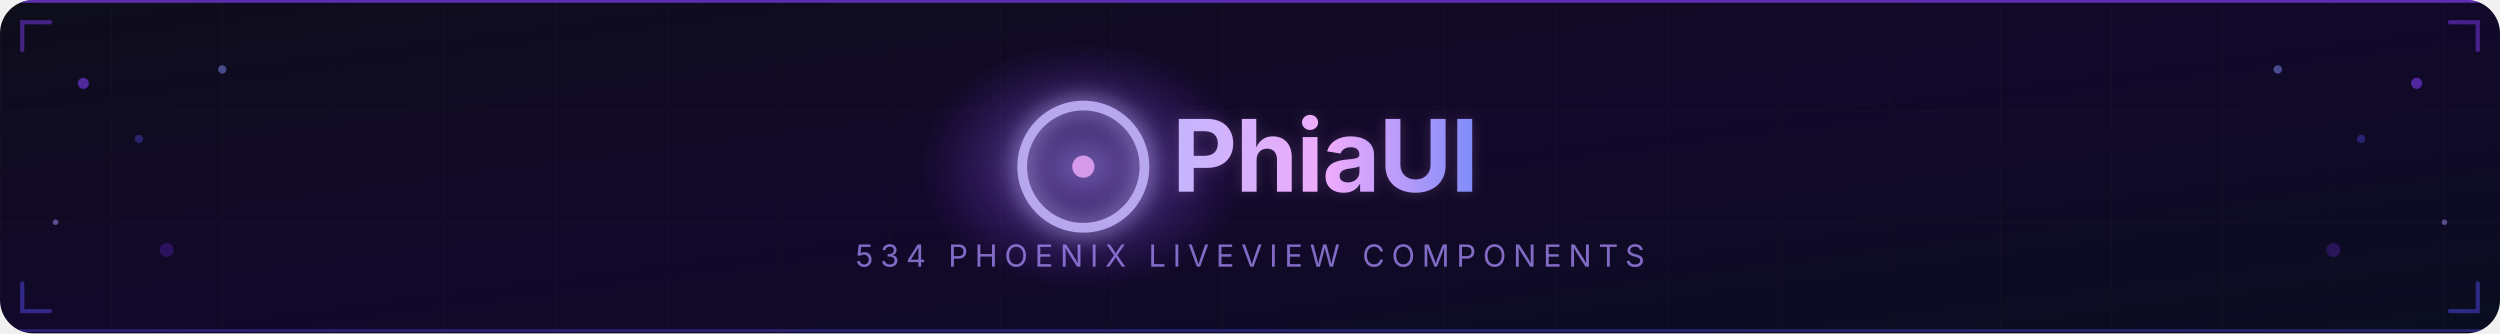
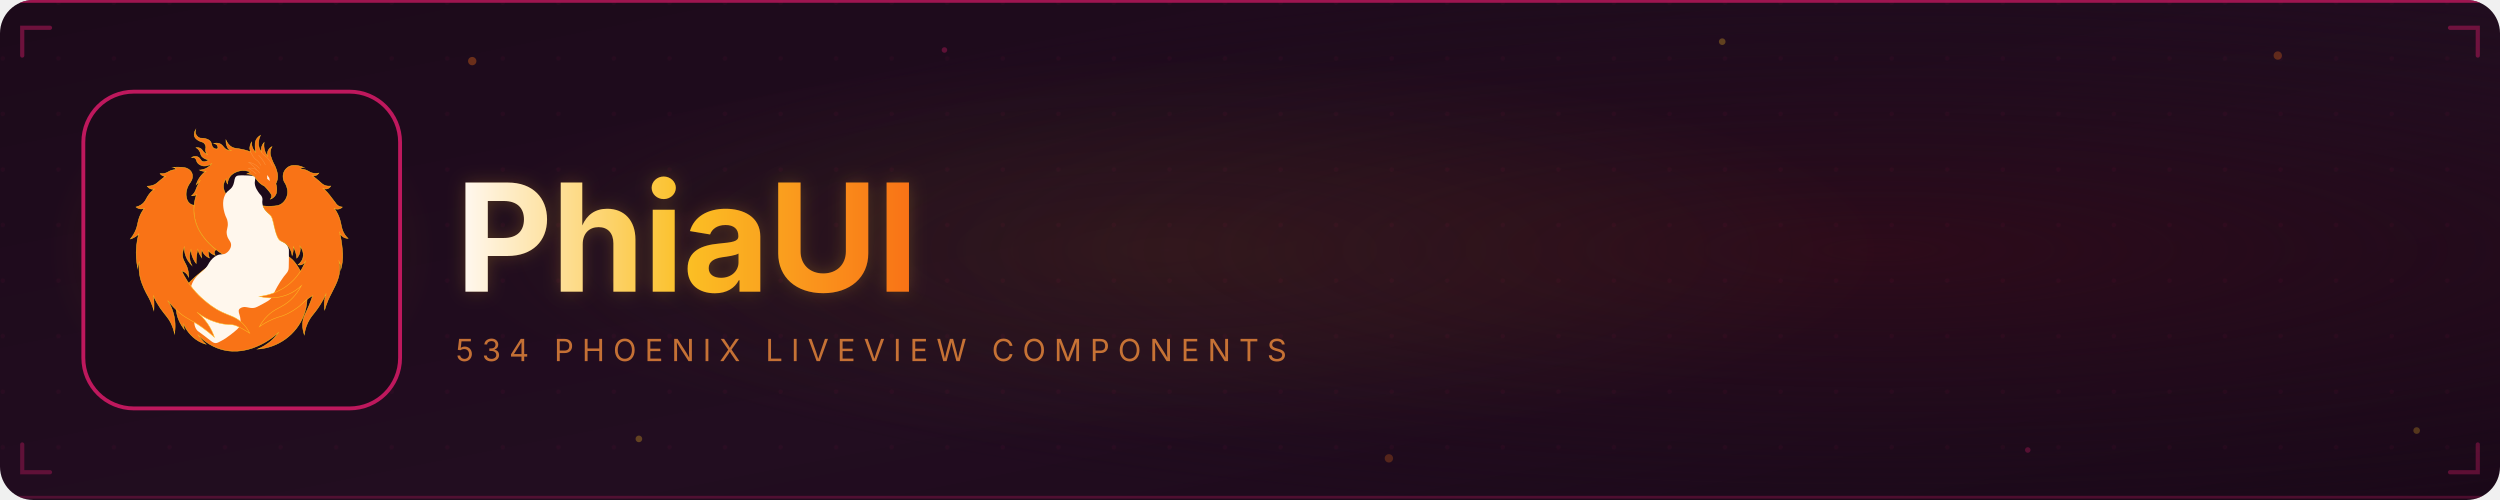
- <svg xmlns="http://www.w3.org/2000/svg" width="900" height="120" viewBox="0 0 900 120">
+ <svg xmlns="http://www.w3.org/2000/svg" width="900" height="180" viewBox="0 0 900 180">
  <defs>
-     <linearGradient id="bg" x1="0%" y1="0%" x2="100%" y2="100%">
-       <stop offset="0%" style="stop-color:#0d0d1a" />
-       <stop offset="50%" style="stop-color:#12082a" />
-       <stop offset="100%" style="stop-color:#0a0d1f" />
+     <style>
+       .st0 { fill: #1C0A1A; stroke: #BE185D; stroke-miterlimit: 10; stroke-width: 8; }
+       .st1 { fill: #F97316; stroke: #FBBF24; stroke-miterlimit: 10; }
+       .st2 { fill: none; stroke: #FB923C; stroke-linecap: round; stroke-miterlimit: 10; }
+       .st3 { fill: #FFF7ED; }
+     </style>
+     <linearGradient id="bgGrad" x1="0%" y1="0%" x2="100%" y2="100%">
+       <stop offset="0%" style="stop-color:#1C0A1A" />
+       <stop offset="60%" style="stop-color:#220D20" />
+       <stop offset="100%" style="stop-color:#1A0818" />
    </linearGradient>
-     <radialGradient id="phiGlow" cx="50%" cy="50%" r="50%">
-       <stop offset="0%" style="stop-color:#a78bfa;stop-opacity:0.6" />
-       <stop offset="100%" style="stop-color:#6d28d9;stop-opacity:0" />
+     <radialGradient id="warmOverlay" cx="75%" cy="50%" r="55%">
+       <stop offset="0%" style="stop-color:#2D0B1A;stop-opacity:1" />
+       <stop offset="100%" style="stop-color:#1C0A1A;stop-opacity:0" />
    </radialGradient>
+     <radialGradient id="phoenixGlow" cx="50%" cy="50%" r="50%">
+       <stop offset="0%" style="stop-color:#F97316;stop-opacity:0.14" />
+       <stop offset="100%" style="stop-color:#F97316;stop-opacity:0" />
+     </radialGradient>
+     <radialGradient id="textGlow" cx="50%" cy="50%" r="50%">
+       <stop offset="0%" style="stop-color:#FBBF24;stop-opacity:0.07" />
+       <stop offset="100%" style="stop-color:#FBBF24;stop-opacity:0" />
+     </radialGradient>
+     <pattern id="dots" width="20" height="20" patternUnits="userSpaceOnUse">
+       <circle cx="1" cy="1" r="0.8" fill="#BE185D" opacity="0.06" />
+     </pattern>
    <linearGradient id="textGrad" x1="0%" y1="0%" x2="100%" y2="0%">
-       <stop offset="0%" style="stop-color:#c4b5fd" />
-       <stop offset="50%" style="stop-color:#f0abfc" />
-       <stop offset="100%" style="stop-color:#818cf8" />
+       <stop offset="0%" style="stop-color:#FFF7ED" />
+       <stop offset="50%" style="stop-color:#FBBF24" />
+       <stop offset="100%" style="stop-color:#F97316" />
    </linearGradient>
-     <pattern id="grid" width="40" height="40" patternUnits="userSpaceOnUse">
-       <path d="M 40 0 L 0 0 0 40" fill="none" stroke="#ffffff" stroke-width="0.15" opacity="0.08" />
-     </pattern>
-     <filter id="glow" x="-50%" y="-50%" width="200%" height="200%">
-       <feGaussianBlur stdDeviation="4" result="blur" />
-       <feComposite in="SourceGraphic" in2="blur" operator="over" />
-     </filter>
-     <filter id="textGlow" x="-20%" y="-50%" width="140%" height="200%">
-       <feGaussianBlur stdDeviation="2.5" result="blur" />
+     <filter id="txtGlowFilter" x="-20%" y="-50%" width="140%" height="200%">
+       <feGaussianBlur stdDeviation="3" result="blur" />
      <feComposite in="SourceGraphic" in2="blur" operator="over" />
    </filter>
    <clipPath id="clip">
-       <rect width="900" height="120" rx="12" />
+       <rect width="900" height="180" rx="12" />
    </clipPath>
  </defs>
  <g clip-path="url(#clip)">
-     <rect width="900" height="120" fill="url(#bg)" />
-     <rect width="900" height="120" fill="url(#grid)" />
-     <line x1="0" y1="0" x2="900" y2="0" stroke="#7c3aed" stroke-width="2" opacity="0.7" />
-     <line x1="0" y1="119" x2="900" y2="119" stroke="#4f46e5" stroke-width="1" opacity="0.4" />
-     <ellipse cx="390" cy="60" rx="60" ry="45" fill="url(#phiGlow)" />
-     <circle cx="30" cy="30" r="2" fill="#7c3aed" opacity="0.6" />
-     <circle cx="50" cy="50" r="1.5" fill="#4f46e5" opacity="0.4" />
-     <circle cx="20" cy="80" r="1" fill="#a78bfa" opacity="0.5" />
-     <circle cx="60" cy="90" r="2.5" fill="#6d28d9" opacity="0.3" />
-     <circle cx="80" cy="25" r="1.5" fill="#818cf8" opacity="0.5" />
-     <circle cx="870" cy="30" r="2" fill="#7c3aed" opacity="0.6" />
-     <circle cx="850" cy="50" r="1.5" fill="#4f46e5" opacity="0.4" />
-     <circle cx="880" cy="80" r="1" fill="#a78bfa" opacity="0.5" />
-     <circle cx="840" cy="90" r="2.5" fill="#6d28d9" opacity="0.3" />
-     <circle cx="820" cy="25" r="1.5" fill="#818cf8" opacity="0.5" />
-     <circle cx="390" cy="60" r="22" fill="none" stroke="#c4b5fd" stroke-width="3.5" opacity="0.9" filter="url(#glow)" />
-     <line x1="390" y1="24" x2="390" y2="96" stroke="#e0d4ff" stroke-width="3.5" stroke-linecap="round" opacity="0.95" filter="url(#glow)" />
-     <circle cx="390" cy="60" r="4" fill="#f0abfc" opacity="0.8" />
-     <text x="422" y="69" font-family="-apple-system, BlinkMacSystemFont, 'Segoe UI', system-ui, sans-serif" font-size="36" font-weight="700" letter-spacing="-0.5" fill="#f0abfc" opacity="0.18" filter="url(#textGlow)">PhiaUI</text>
-     <text x="422" y="69" font-family="-apple-system, BlinkMacSystemFont, 'Segoe UI', system-ui, sans-serif" font-size="36" font-weight="700" letter-spacing="-0.5" fill="url(#textGrad)">PhiaUI</text>
-     <text x="450" y="96" text-anchor="middle" font-family="-apple-system, BlinkMacSystemFont, 'Segoe UI', system-ui, sans-serif" font-size="11" font-weight="400" letter-spacing="2.5" fill="#a78bfa" opacity="0.75">534 PHOENIX LIVEVIEW COMPONENTS</text>
-     <path d="M 18 8 L 8 8 L 8 18" fill="none" stroke="#7c3aed" stroke-width="1.5" opacity="0.5" stroke-linecap="round" />
-     <path d="M 882 8 L 892 8 L 892 18" fill="none" stroke="#7c3aed" stroke-width="1.5" opacity="0.5" stroke-linecap="round" />
-     <path d="M 18 112 L 8 112 L 8 102" fill="none" stroke="#4f46e5" stroke-width="1.5" opacity="0.5" stroke-linecap="round" />
-     <path d="M 882 112 L 892 112 L 892 102" fill="none" stroke="#4f46e5" stroke-width="1.5" opacity="0.5" stroke-linecap="round" />
+     <rect width="900" height="180" fill="url(#bgGrad)" />
+     <rect width="900" height="180" fill="url(#warmOverlay)" />
+     <rect width="900" height="180" fill="url(#dots)" />
+     <ellipse cx="87" cy="90" rx="70" ry="60" fill="url(#phoenixGlow)" />
+     <ellipse cx="420" cy="90" rx="260" ry="70" fill="url(#textGlow)" />
+     <line x1="0" y1="0" x2="900" y2="0" stroke="#BE185D" stroke-width="2" opacity="0.8" />
+     <line x1="0" y1="179" x2="900" y2="179" stroke="#BE185D" stroke-width="1" opacity="0.3" />
+     <path d="M 18 10 L 8 10 L 8 20" fill="none" stroke="#BE185D" stroke-width="1.5" opacity="0.5" stroke-linecap="round" />
+     <path d="M 882 10 L 892 10 L 892 20" fill="none" stroke="#BE185D" stroke-width="1.5" opacity="0.5" stroke-linecap="round" />
+     <path d="M 18 170 L 8 170 L 8 160" fill="none" stroke="#BE185D" stroke-width="1.5" opacity="0.4" stroke-linecap="round" />
+     <path d="M 882 170 L 892 170 L 892 160" fill="none" stroke="#BE185D" stroke-width="1.5" opacity="0.4" stroke-linecap="round" />
+     <circle cx="170" cy="22" r="1.5" fill="#F97316" opacity="0.35" />
+     <circle cx="230" cy="158" r="1.2" fill="#FBBF24" opacity="0.30" />
+     <circle cx="340" cy="18" r="1.0" fill="#BE185D" opacity="0.40" />
+     <circle cx="500" cy="165" r="1.5" fill="#F97316" opacity="0.25" />
+     <circle cx="620" cy="15" r="1.2" fill="#FBBF24" opacity="0.30" />
+     <circle cx="730" cy="162" r="1.0" fill="#BE185D" opacity="0.35" />
+     <circle cx="820" cy="20" r="1.5" fill="#F97316" opacity="0.30" />
+     <circle cx="870" cy="155" r="1.2" fill="#FBBF24" opacity="0.25" />
+     <g transform="scale(0.1742) translate(-438.36, 25.40)">
+       <g id="Quadrado">
+         <rect class="st0" x="610.57" y="164.04" width="654.57" height="654.57" rx="104.32" ry="104.32" />
+       </g>
+       <g id="Fenix_Topo">
+         <path class="st1" d="M876.44,312.04c-1.74,2.46-5.5,7.09-11.97,10.4-5.63,2.88-10.79,3.48-13.71,3.6,1.7.9,4.29,2.01,7.6,2.46,1.98.27,3.73.24,5.14.11-3.62,2.69-8.71,7.16-13.16,13.91-3.38,5.13-5.35,9.98-6.53,13.7,2.48-2.44,4.96-4.88,7.44-7.32-4.48,8.3-6.79,13.88-8.08,17.59-.4,1.14-1.28,3.77-3.32,6.74-1.91,2.79-4.03,4.7-5.54,5.89,1.17.15,2.94.23,5-.21,2.42-.52,4.2-1.54,5.24-2.25-3.61,9.88-6.36,22.18-5.6,36.13,2.93,54.15,56.05,85.26,62.27,88.78-3.66,2.43-8.82,5.95-14.83,10.38-40.07,29.57-82.31,60.4-83.59,98.85-.29,8.65,1.26,24.55,16.5,44.67-.53-1.87-1-4.11-1.23-6.68-.13-1.49-.15-2.88-.11-4.13,3.87,8.45,13.03,25,31.73,35.4,4.99,2.77,9.82,4.65,14.2,5.94-3.06-2.74-6.4-6.11-9.75-10.18-2.83-3.43-5.16-6.75-7.07-9.79,8.96,9.65,24.74,23.53,47.86,30.39,62.38,18.52,116.62-32.3,119.75-35.32-3.33,4.84-7.8,10.39-13.71,15.89-10.91,10.17-22.13,15.87-30.08,19.08,42.54-3.08,79.6-30.03,94.9-69.05,17.73-45.21-.78-88.72-19.25-111.36-6.03-7.38-5.7-4.77-21.87-19.83-62.82-58.47-65.87-96.07-99.53-107.87-4.24-1.49-16.56-5.23-21.97-15.81-1.77-3.46-4.63-11.41-1.84-20.09,1.12-3.48,2.92-6.04,4.26-7.64-.02,1.39.1,3.43.86,5.76.61,1.89,1.45,3.36,2.14,4.39.1-2.76.67-8.13,4.08-13.53,4.64-7.36,11.59-10.1,15.18-11.51,3.08-1.21,9.39-3.21,17.34-2.25,4.68.57,8.38,1.97,10.81,3.1-2.39,1.18-4.78,2.35-7.17,3.53,3.54.17,8.66.96,13.27,4.28,4.53,3.26,5.43,6.68,10.11,11.66,2.54,2.7,6.6,6.3,12.92,9.45,3.82,3.95,6.81,7.46,8.98,10.14,4.62,5.72,5.75,7.97,5.67,10.6-.08,2.68-1.4,4.79-2.37,6.04,2.34-.91,7.61-3.36,10.61-8.93,1.99-3.71,2.13-7.22,2.25-10.38.21-5.57-.99-10.04-1.93-12.74.95-1.72,2.19-4.35,3-7.71,2.35-9.79-.77-18.42-3.21-24.94-2.62-6.99-3.79-6.78-7.88-17.21-2.88-7.34-3.57-10.67-3.47-14.25.15-5.35,2.01-9.59,3.47-12.21-1.23.64-5.91,3.23-8.17,8.99-1.89,4.8-1.03,9.04-.65,10.54-1.81-2.33-4.06-5.79-5.67-10.4-2.63-7.53-2.14-14.15-1.6-17.69-1.54,1.72-4.49,5.5-5.57,11.13-.64,3.34-.4,6.2-.08,8.14-1.43-1.84-3.45-4.91-4.73-9.14-1.53-5.07-1.19-9.23-.95-11.97.48-5.34,2.06-9.73,3.6-12.93-6.14,3.77-8.46,8.36-9.31,10.38-1.64,3.93-1.6,7.46-1.54,12.95.06,4.89.65,8.91,1.19,11.66-1.6-1.45-3.64-3.65-5.32-6.73-3.26-5.96-3.28-11.68-3.11-14.38-1.51,2.47-4.67,8.47-3.47,15.75.27,1.66.73,3.14,1.26,4.41-9.78-3.72-17.9-5.43-23.54-6.3-6.42-.99-9.86-.94-14.26-3.15-7.04-3.54-10.92-10.06-13.09-14.99-.1,3.43.27,7.84,2.06,12.47,1.05,2.72,2.34,5.93,5.6,8.13,1.01.68,1.94,1.08,2.6,1.32-2.08-.06-5.4-.42-8.82-2.21-6.09-3.17-6.93-7.92-11.97-11.03-2.61-1.6-7.03-3.19-14.56-1.83.63.13,6.59,1.41,8.14,6.1.13.39,1.1,3.43-.36,4.84-1.61,1.56-5.5.48-7.99-1.21-5.6-3.8-2.58-9.67-7.9-14.83-4.32-4.19-11.2-5.06-13.55-5.36-4.2-.53-5.3.31-8.19-.95-5.63-2.44-7.58-8.27-7.68-8.59-1.1-3.46-.54-6.45-.2-7.79-.94,1.63-4.29,7.88-1.89,13.86,2.24,5.6,8.53,8.47,10.45,9.36,4.23,1.94,6.56,1.5,9.28,4.3,2.5,2.57,3.2,5.69,3.31,6.23.77,3.64-.68,5.06-.43,8.7.14,1.95.78,4.83,3.33,8.26-1.14-.49-2.82-1.31-4.6-2.66-4.43-3.36-4.97-6.53-8.11-8.96-1.82-1.41-4.85-2.82-10.09-2.54,2.02,1.28,4.82,3.46,6.93,6.93,2.15,3.54,2.13,6.06,3.15,8.51,1.42,3.43,5.25,7.62,16.15,10.29-7.07,4.32-10.99,4.02-13.28,2.91-4.12-2-4.19-7.24-10.05-9.59-2.73-1.09-5.14-.93-5.77-.88-3.2.28-5.48,1.76-6.51,2.53,2.19-.3,5.44-.37,7.72,1.59,2.44,2.11,1.86,4.93,4.13,8.43,2.29,3.53,5.74,5.06,7.6,5.89,6.7,2.98,15.45,1.24,22.69-4.15Z" />
+         <path class="st2" d="M967.52,333.56c-2.01-1.84-4.38-3.8-7.12-5.75-3.08-2.19-6.03-3.92-8.68-5.3,1.83-.4,8.41-1.63,15.14,2.05,4.48,2.44,6.94,5.91,8.02,7.7" />
+         <path class="st2" d="M977.34,316.3c-1.09-2.19-2.82-5.09-5.48-8.04-3.27-3.61-4.42-2.83-7.53-6.3-2.66-2.98-4.4-6.3-6.64-10.56-.79-1.5-1.4-2.78-1.82-3.68" />
+         <path class="st2" d="M986.75,315.3c-1.4-3.05-3.33-6.63-5.98-10.4-2.68-3.82-5.44-6.88-7.86-9.25" />
+         <path class="st2" d="M1001.24,318.08c-.72-2.37-2.03-5.86-4.5-9.58-1.37-2.06-4.73-7.2-10.4-11.38-1.47-1.09-3.68-2.54-5.73-5.4-1.11-1.56-1.81-3-2.22-4.01" />
+         <path class="st3" d="M990.5,336.25v7.84l5.39,4.44c-.35-2.05-.69-4.1-1.04-6.14-1.45-2.05-2.9-4.1-4.35-6.14Z" />
+         <path class="st2" d="M969.48,326.27c-2.46-3.01-5.44-6.27-9-9.58-2.83-2.63-5.6-4.88-8.19-6.79,2.9.51,7.17,1.61,11.79,4.18,5,2.77,8.37,6.12,10.36,8.43" />
+       </g>
+       <g id="Mapa_Piaui">
+         <path class="st3" d="M964.89,340.64c-2.23-3.16-9.12-3.36-22.83-3.64-11.78-.24-13.77.68-15.22,1.79-4.62,3.55-3.16,8.72-5.99,16.67-4.4,12.39-11.76,10.57-17.47,21.96-7.27,14.52-2.52,31.87-1,37.43,2.71,9.91,5.41,10.19,6.49,18.96,1.52,12.42-3.55,14.63-1.75,25.2,2.1,12.31,9.8,14.15,8.73,23.39-.76,6.52-5.4,12.5-10.48,15.54-7.08,4.24-10.59.14-19.71,4.99-6.23,3.31-10.35,8.29-11.73,9.98-2.83,3.48-4.31,6.44-4.99,7.74-6.39,12.06-16.87,16.45-25.2,26.2-9.5,11.12-11.7,23.94-12.56,28.94-3.33,19.4,6.34,20.73,8.07,51.9.68,12.36-.37,20.52,5.74,28.7,2.15,2.88,2.78,2.53,13.97,10.98,16.71,12.61,19.42,16.49,25.7,16.22,2.84-.12,6.13-1.91,12.73-5.49,4.12-2.23,9.5-5.49,17.47-11.75,12.07-9.47,18.11-14.2,19.71-19.7,2.14-7.33.15-16.27-.25-17.97-1.45-6.16-4.11-10.77-1.74-14.72.53-.89,1.56-2.14,4.24-3.39,8.96-4.17,15.15,1.62,25.95.4,4.23-.48,9.14-3.15,18.96-8.48,8.44-4.59,12.66-6.88,16.22-10.73,4.31-4.67,4.05-6.97,10.48-19.21.55-1.05,4.6-8.71,9.73-16.72,10.59-16.51,13.72-15.62,16.22-23.7.56-1.82.92-3.52,1.02-23.95.04-7.37.02-13.48,0-17.72-.46-2.33-1.44-5.71-3.81-8.98-3.31-4.58-7.3-6.15-9.93-7.74-10.86-6.54-14.14-22.7-16.22-32.94-1.97-9.67-1.31-16.16-6.99-21.71-2.37-2.32-2.95-1.64-6.38-4.61-1.69-1.47-9.35-8.1-11.33-18.34-1.37-7.04,1.41-8.25-.75-13.97-1.68-4.47-3.65-4.44-7.98-10.98-2.18-3.29-5.14-7.75-6.49-13.47-2.25-9.57,2.28-12.94-.63-17.07Z" />
+       </g>
+       <g id="Fenix_Asas">
+         <path class="st1" d="M981.73,400.1c4.03.58,9.99,1.14,17.19.7,9.62-.59,14.98-.85,20.46-4.38,8.97-5.79,13.46-16.27,13.45-25.07,0-5.03-1.48-9.45-2.2-11.62-2.52-7.58-4.88-7.72-6.43-13.59-.49-1.87-2.44-10.16,1.96-18.14.23-.42,2.65-4.71,7.1-7.78,12.8-8.84,31.46-.08,32.73.54-.34-.08-3.07-.67-5.11,1.12-.86.75-1.27,1.64-1.46,2.19,1.51-.03,3.83.03,6.57.58,6.5,1.31,9.75,4.24,13.89,6.12,3.53,1.6,9.02,3.03,17.24,1.66-.67.98-2.8,3.83-6.77,5.11-2.77.89-5.17.61-6.39.38,5.78,4.22,10.24,7.93,13.23,10.54,5.69,4.96,7.97,7.53,12.53,9.28,4.72,1.82,9.16,1.71,12.1,1.36-.51.92-2.23,3.73-5.81,5.22-4.53,1.89-8.6.23-9.36-.1,6.09,5.48,10.29,10.44,12.99,13.95,7.92,10.29,11.88,15.43,12.24,16,.75,1.17,2.01,3.2,4.43,5.02,3.3,2.48,6.93,3.22,9.43,3.46-.94.96-3.17,2.96-6.67,3.83-4.66,1.16-8.44-.46-9.56-.99,5.55,7.91,8.5,14.87,10.15,19.61,4.82,13.88,3.6,23.45,11.53,34.88,2.41,3.47,4.85,5.94,6.4,7.39-1.84-.08-5.41-.47-9.16-2.66-4.85-2.82-7.1-6.93-7.9-8.59,2.41,10.57,3.72,19.57,4.49,26.27,1.28,11.29,2.33,21.01.76,33.55-.83,6.65-2.14,12.04-3.15,15.66.14-3.28-.11-7.67-1.67-12.51-.53-1.64-1.14-3.12-1.77-4.43,2.5,14.94.67,26.05-1.38,33.3-2.85,10.08-8.52,21.07-14.91,33.46-2.14,4.15-4.14,7.8-6.67,13.73-3.46,8.1-5.61,15.03-6.9,19.7-.46-3.35-.76-7.16-.69-11.33.15-9.13,1.96-16.79,3.84-22.46-7.68,17-15.93,29.1-22.18,37.13-5.6,7.19-10.76,12.61-15.55,22.47-4.89,10.06-6.76,19.33-7.58,25.67-4.69-14.48-3.73-25.03-2.08-31.88,2.09-8.69,5.69-13.03,12.41-29.46,3.37-8.24,5.71-15.08,7.11-19.4-2.29,1.26-5.82,3.34-9.87,6.28-6.26,4.55-10.26,8.63-11.92,10.26-12.03,11.83-28.13,19.68-32.33,21.73-11.78,5.75-13.35,4.02-27.21,9.87-12.8,5.4-22.52,11.55-28.83,15.98,3.3-6.17,8.76-14.81,17.46-23.16,12.57-12.06,22.98-14.9,34.65-22.45,10.23-6.62,23.31-18.07,34.72-39.15-6.14,5.82-17.22,14.77-33.44,20.34-23.96,8.22-44.77,4.14-53.4,1.92,10.66-1.14,39.59-5.67,65.32-28.92,18.25-16.49,26.72-35,30.49-45.15-.37.75-4.43,8.63-11.66,9.05-1.07.06-2.51-.02-4.19-.6,2.05-1.47,7.62-5.89,9.87-13.76,3.72-13.05-5.1-23.71-5.89-24.62.58,3.12,1.39,10.01-1.87,17.44-1.41,3.2-3.19,5.65-4.73,7.39-.3-3.6-1.04-8.19-2.76-13.3-1.39-4.11-3.07-7.54-4.63-10.25.19,2.44.22,5.45-.2,8.87-.44,3.6-1.25,6.66-2.07,9.06-1.05-7.56-3.85-12.73-5.71-15.57-3.73-5.67-7.93-8.89-8.87-9.57-4.81-3.52-7-3.12-10.39-5.56-2.31-1.66-4.96-4.48-8.63-16.35-4.97-16.03-6.02-29.88-10.83-35.12-2.44-2.65-5.7-5.89-5.7-5.89-1.71-1.69-2.6-2.51-3.18-3.08-2.05-2.03-4.72-5.41-7.07-11.22Z" />
+         <path class="st1" d="M839.31,398.91c-2.03-.29-5.66-1.11-9.01-3.84-4.75-3.87-5.95-9.18-6.67-12.46-2.19-9.98,1.32-18.65,2.57-21.63,3.96-9.43,8.79-11.19,9.73-19.98.48-4.47-.42-7.27-.97-8.64-1.98-4.91-5.94-7.45-7.68-8.54-5.45-3.4-11.02-3.56-21.91-3.76-3.79-.07-6.91.05-9.01.16.85.19,2.99.78,4.58,2.73.6.74.98,1.49,1.21,2.09-2.18.04-5.45.31-9.17,1.53-4.43,1.46-6.25,3.21-9.73,4.74-2.97,1.31-7.5,2.62-13.99,2.17.72.96,2.1,2.55,4.34,3.78,2.75,1.5,5.32,1.65,6.57,1.64-2.52,1.81-6.31,4.62-10.75,8.33-4.63,3.87-5.75,5.18-7.96,6.75-3.55,2.52-9.29,5.27-18.65,5.55.75,1.07,3.06,4.08,7.32,5.47,3.18,1.04,5.92.68,7.24.41-2.67,1.99-6.8,5.43-10.78,10.59-5.91,7.67-6.31,12.44-11.58,17.86-2.69,2.77-7.35,6.42-15.46,8.66,1.37,1.06,4.5,3.18,9.03,3.73,3.35.4,6.07-.23,7.64-.72-2.71,3.67-6.49,9.47-9.49,17.21-3.53,9.11-3.31,14.06-5.92,22.28-1.87,5.91-5.42,14.19-12.82,23.39,2.81-.83,6.53-2.27,10.45-4.82,2.72-1.78,4.88-3.66,6.51-5.31-1.9,7.14-3.56,15.43-4.45,24.72-1.74,18.2.06,33.82,2.44,45.47.14-2.52.63-5.69,1.97-9.1.41-1.05.86-2.01,1.32-2.88-1.4,13.27.07,23.62,1.59,30.44,3.86,17.31,12.96,33.63,15.56,38.3,1.44,2.58,3.51,6.12,6,11.59,3.58,7.88,5.68,14.64,6.89,19.04.31-4.55.45-9.51.32-14.83-.12-5.18-.48-10-.97-14.42,5.16,11.14,10.44,19.55,14.34,25.2,9.29,13.46,15.54,18.22,21.69,30.57,4.39,8.8,6.4,16.77,7.41,22.12,1.66-10.93,2.81-29.62-4.87-50.19-2.66-7.12-5.89-13.16-9.06-18.13-.68-1.07,8.12,9.85,19.3,20.51,17.21,16.41,27.42,17.04,52.73,35.24,5.92,4.26,14.48,10.78,24.27,19.69-2.53-7.51-6.82-17.65-14.23-28.36-7.49-10.82-15.56-18.46-21.73-23.49,13.29,10.59,25.51,15.92,33.53,18.71,7.15,2.49,17.29,6.01,30.51,6.73,4.88.26,7.9.02,13.11,1.33,1.57.4,6.39,1.7,19.25,9,3.17,1.8,7.48,4.34,12.51,7.57-3.37-6.65-9.24-16.15-19.23-24.43-12.18-10.09-22.11-11.44-37.82-18.91-18.06-8.59-29.81-18.65-38.99-26.51-11.81-10.11-29.87-28.45-44.69-58.71,1.29.24,2.71.63,4.17,1.3,6.5,2.93,9.4,8.99,10.37,11.33.09-3.86-.13-9.61-1.92-16.21-3.36-12.41-9.3-16.41-10.53-26.29-.53-4.28-.44-10.88,3.41-19.49-.03,3.61.3,7.97,1.46,12.77,3.01,12.38,9.9,20.73,14.02,24.97-2.01-3.93-5.56-12.32-4.27-22.82.47-3.82,1.48-7.07,2.53-9.65.37,4.63,1.48,11.22,4.78,18.42,1.89,4.14,4.06,7.51,6.04,10.14-.11-5.53.18-11.91,1.27-18.91.56-3.6,1.26-6.95,2.05-10.04.7,2.35,1.64,4.99,2.92,7.8,1.62,3.55,3.41,6.54,5.07,8.97-.6-2.73-1.06-6.54-.39-10.97.25-1.62.61-3.09,1.01-4.39.95,2.47,2.93,6.68,6.98,10.59,3.07,2.97,6.21,4.68,8.38,5.65-.89-2.45-1.78-5.65-2.14-9.45-.22-2.28-.21-4.35-.1-6.14,1.26,1.73,3.38,4.22,6.63,6.43,2.94,2,5.74,3.04,7.7,3.61-.23-.3-2.77-3.67-1.46-7.6.78-2.35,2.51-3.62,3.16-4.06-5.3-3.99-12.48-10.02-19.8-18.47-5.65-6.53-13.96-16.29-19.8-31.34-2.68-6.9-6.1-18.15-6.37-32.72l.49-9.01Z" />
+       </g>
+     </g>
+     <text x="164" y="105" font-family="-apple-system, BlinkMacSystemFont, 'Segoe UI', system-ui, sans-serif" font-size="54" font-weight="700" letter-spacing="-0.5" fill="#FBBF24" opacity="0.20" filter="url(#txtGlowFilter)">PhiaUI</text>
+     <text x="164" y="105" font-family="-apple-system, BlinkMacSystemFont, 'Segoe UI', system-ui, sans-serif" font-size="54" font-weight="700" letter-spacing="-0.5" fill="url(#textGrad)">PhiaUI</text>
+     <text x="164" y="130" font-family="-apple-system, BlinkMacSystemFont, 'Segoe UI', system-ui, sans-serif" font-size="11" font-weight="400" letter-spacing="3" fill="#FB923C" opacity="0.75">534 PHOENIX LIVEVIEW COMPONENTS</text>
  </g>
</svg>
